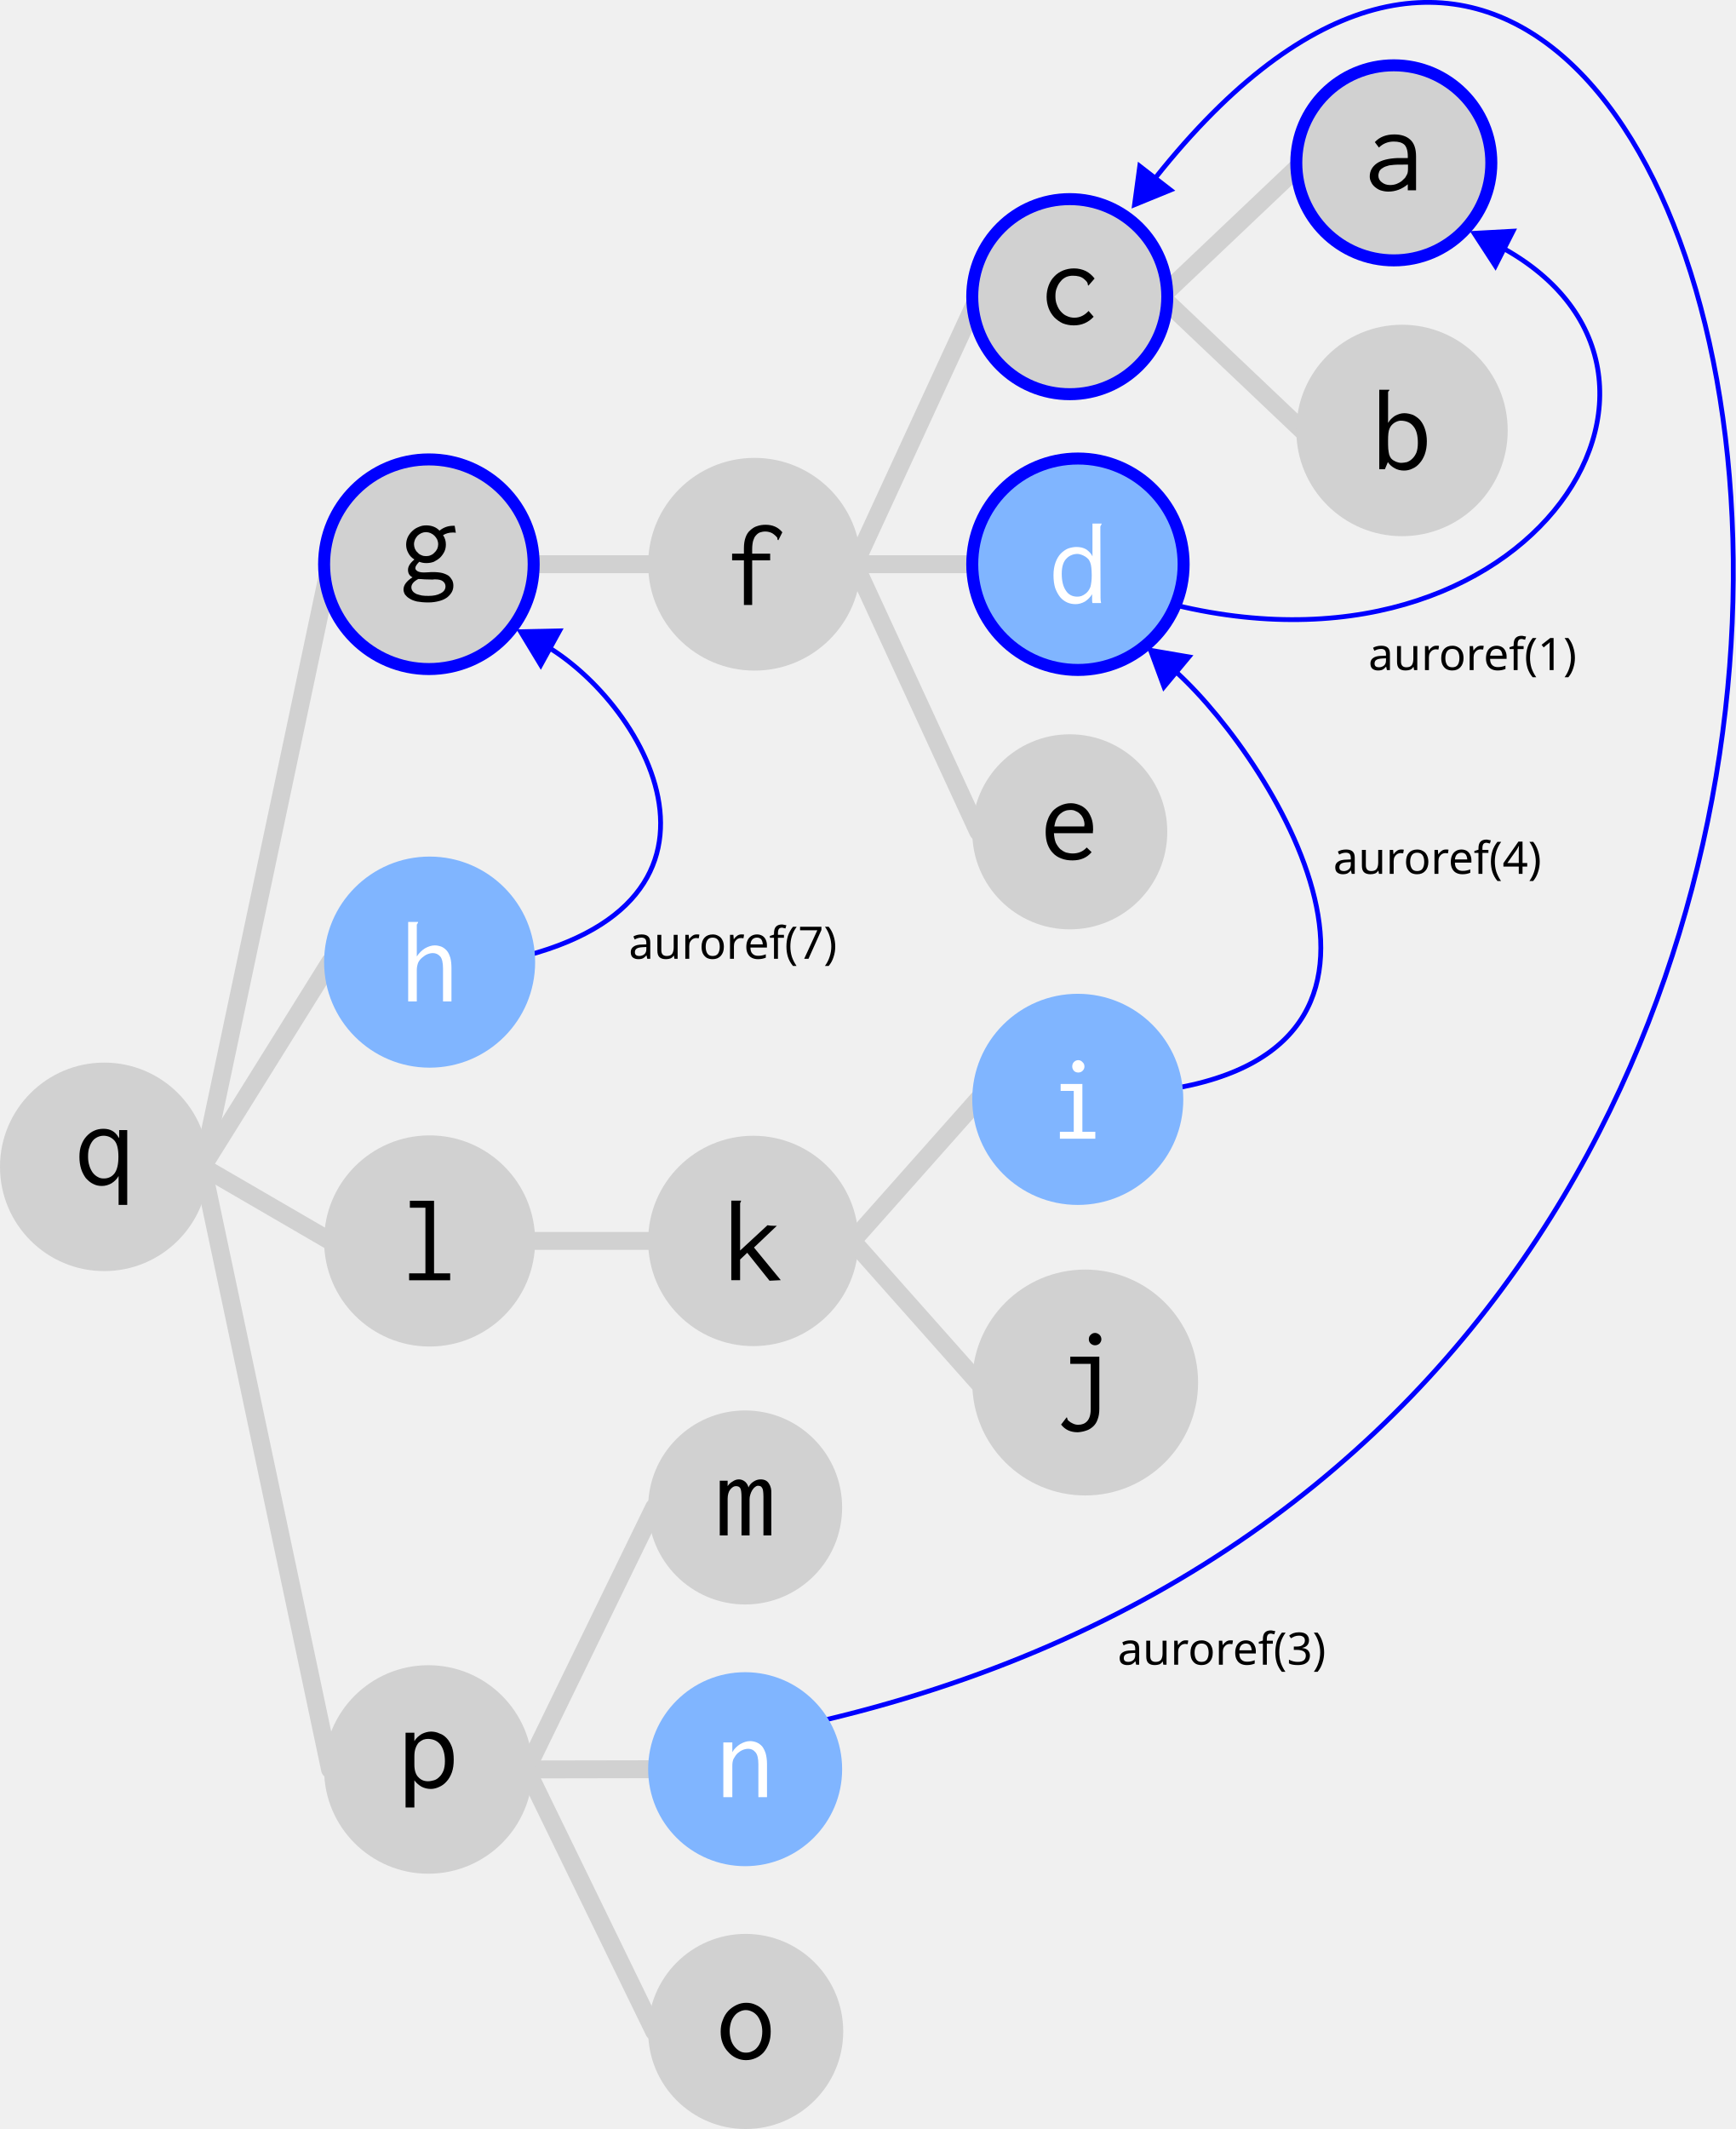
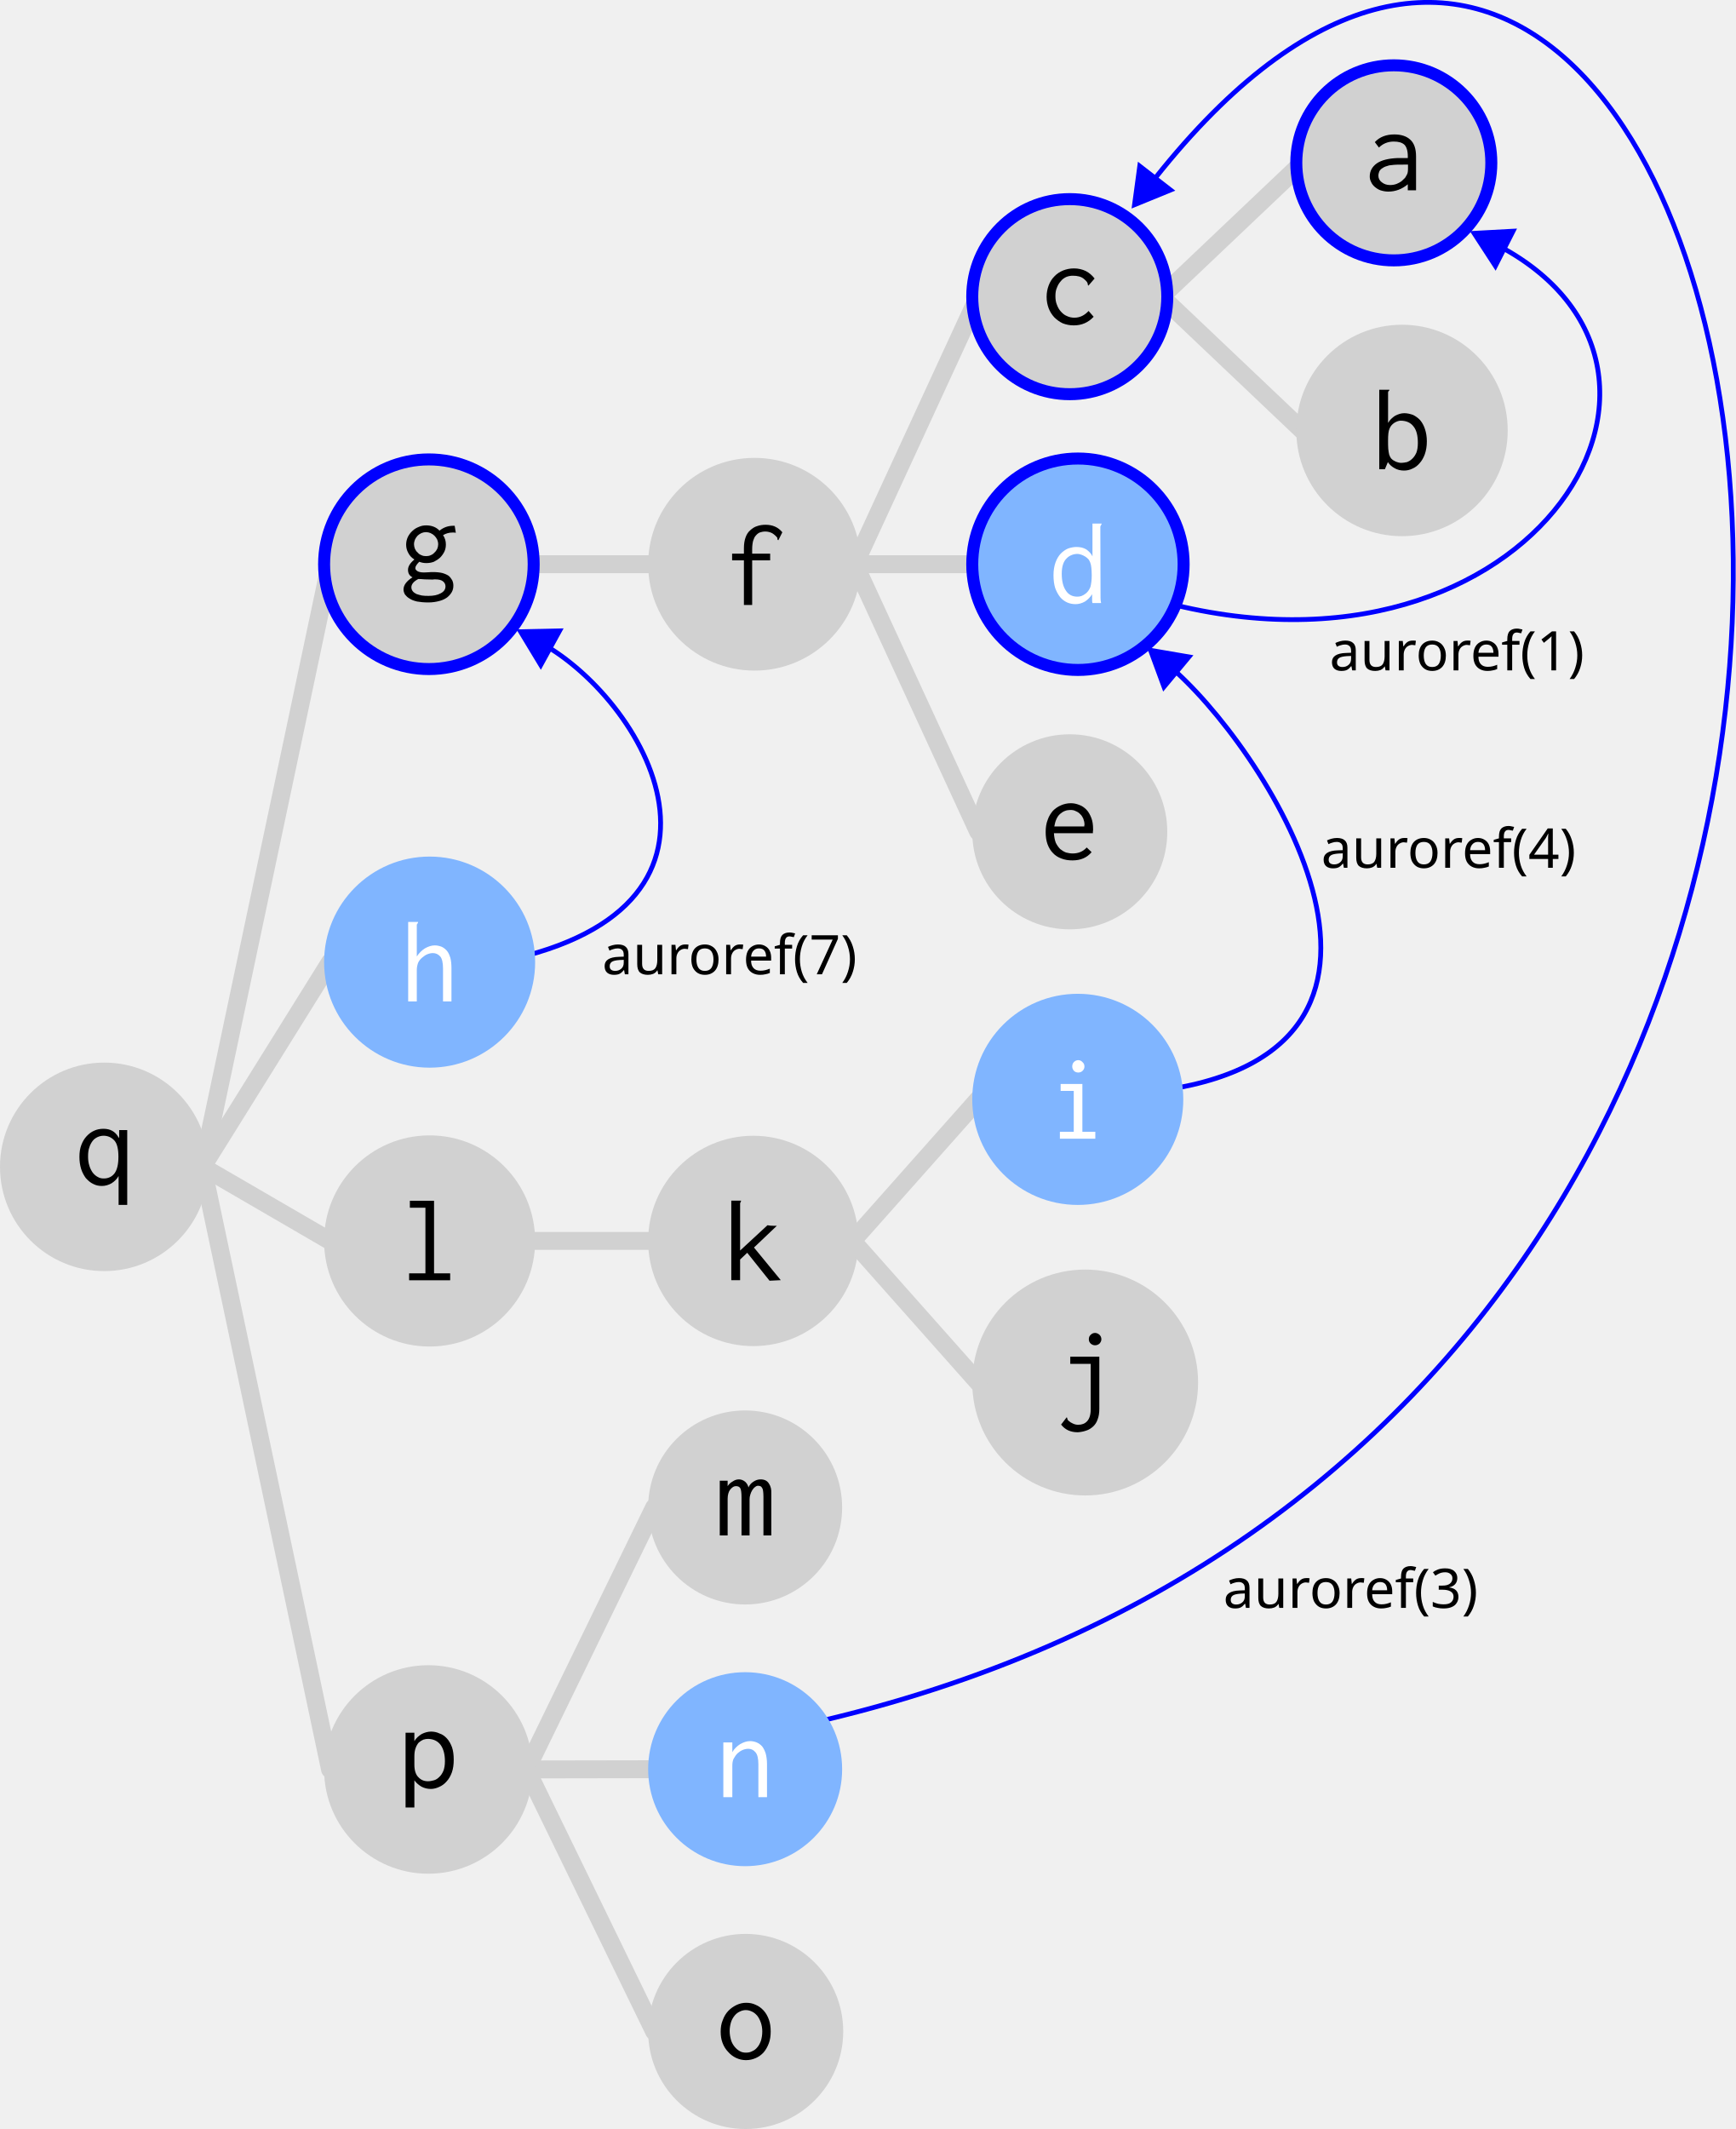
<svg xmlns="http://www.w3.org/2000/svg" xmlns:xlink="http://www.w3.org/1999/xlink" id="svg2" version="1.1" viewBox="0 0 144.703 177.448" height="177.448pt" width="144.703pt">
  <defs id="defs4">
    <marker style="overflow:visible" id="TriangleOutL" refX="0" refY="0" orient="auto">
      <path transform="scale(0.8,0.8)" style="fill:#0000ff;fill-opacity:1;fill-rule:evenodd;stroke:#0000ff;stroke-width:1pt;stroke-opacity:1" d="m 5.77,0 -8.65,5 0,-10 8.65,5 z" id="path4516" />
    </marker>
    <marker style="overflow:visible" id="Arrow2Lend" refX="0" refY="0" orient="auto">
      <path transform="matrix(-1.1,0,0,-1.1,-1.1,0)" d="M 8.719,4.034 -2.207,0.016 8.719,-4.002 c -1.745,2.372 -1.735,5.617 -6e-7,8.035 z" style="fill:#000000;fill-opacity:1;fill-rule:evenodd;stroke:#000000;stroke-width:0.625;stroke-linejoin:round;stroke-opacity:1" id="path4395" />
    </marker>
    <marker style="overflow:visible" id="Arrow1Lend" refX="0" refY="0" orient="auto">
      <path transform="matrix(-0.8,0,0,-0.8,-10,0)" style="fill:#000000;fill-opacity:1;fill-rule:evenodd;stroke:#000000;stroke-width:1pt;stroke-opacity:1" d="M 0,0 5,-5 -12.5,0 5,5 0,0 Z" id="path4377" />
    </marker>
    <g id="g6">
      <symbol style="overflow:visible" id="glyph0-0" overflow="visible">
        <path id="path9" d="" style="stroke:none" />
      </symbol>
      <symbol style="overflow:visible" id="glyph0-1" overflow="visible">
        <path id="path12" d="m 3.734,-3.891 c 0,0 -0.031,-0.047 -0.078,-0.109 -0.266,-0.453 -0.672,-0.672 -1.234,-0.672 -0.266,0 -0.531,0.047 -0.766,0.156 -0.25,0.109 -0.453,0.266 -0.641,0.469 -0.188,0.203 -0.328,0.438 -0.438,0.734 -0.109,0.281 -0.156,0.609 -0.156,0.984 0,0.359 0.047,0.688 0.141,1 0.094,0.297 0.234,0.547 0.391,0.766 0.188,0.203 0.375,0.375 0.609,0.484 0.234,0.125 0.469,0.172 0.734,0.172 0.281,0 0.547,-0.078 0.797,-0.219 0.25,-0.156 0.453,-0.359 0.594,-0.609 l 0,2.406 0.719,0 0,-6.234 -0.672,0 z m -1.312,-0.203 c 0.375,0 0.672,0.141 0.906,0.391 0.234,0.25 0.344,0.719 0.344,1.359 0,0.641 -0.109,1.094 -0.328,1.391 -0.219,0.281 -0.516,0.422 -0.891,0.422 -0.188,0 -0.344,-0.031 -0.5,-0.125 C 1.797,-0.734 1.656,-0.859 1.531,-1.016 1.422,-1.172 1.312,-1.375 1.25,-1.594 1.172,-1.828 1.141,-2.094 1.141,-2.375 c 0,-0.297 0.031,-0.547 0.109,-0.75 0.062,-0.219 0.172,-0.406 0.281,-0.547 0.109,-0.141 0.25,-0.234 0.406,-0.312 0.141,-0.062 0.312,-0.109 0.484,-0.109 z m 0,0" style="stroke:none" />
      </symbol>
      <symbol style="overflow:visible" id="glyph0-2" overflow="visible">
        <path id="path15" d="M 1.547,-3.844 C 1.75,-4.031 1.984,-4.141 2.25,-4.141 c 0.125,0 0.266,0.031 0.375,0.078 C 2.766,-4 2.875,-3.922 2.953,-3.844 3.047,-3.75 3.125,-3.641 3.188,-3.516 c 0.047,0.125 0.078,0.25 0.078,0.391 0,0.125 -0.031,0.25 -0.078,0.375 -0.062,0.125 -0.141,0.234 -0.234,0.312 -0.078,0.094 -0.188,0.172 -0.312,0.219 -0.125,0.062 -0.25,0.078 -0.391,0.078 C 2.125,-2.141 2,-2.156 1.875,-2.219 1.75,-2.266 1.641,-2.328 1.562,-2.438 1.453,-2.516 1.391,-2.625 1.328,-2.75 1.281,-2.875 1.25,-3 1.25,-3.125 1.25,-3.266 1.281,-3.391 1.328,-3.516 1.375,-3.625 1.453,-3.734 1.547,-3.844 Z M 3.375,-4.266 c -0.281,-0.297 -0.656,-0.438 -1.109,-0.438 -0.203,0 -0.406,0.031 -0.609,0.125 -0.203,0.078 -0.391,0.188 -0.547,0.344 -0.156,0.141 -0.281,0.312 -0.375,0.5 C 0.641,-3.531 0.594,-3.312 0.594,-3.094 c 0,0.25 0.062,0.484 0.188,0.703 0.109,0.219 0.281,0.391 0.5,0.531 C 0.922,-1.562 0.75,-1.281 0.75,-1 c 0,0.297 0.125,0.5 0.375,0.625 -0.5,0.312 -0.75,0.656 -0.75,1.016 C 0.375,0.781 0.422,0.922 0.5,1.062 0.594,1.172 0.703,1.297 0.875,1.391 1.031,1.5 1.234,1.578 1.5,1.641 1.766,1.688 2.078,1.719 2.438,1.719 c 0.359,0 0.656,-0.047 0.938,-0.125 C 3.625,1.531 3.844,1.422 4.016,1.297 4.188,1.156 4.312,1.016 4.406,0.844 4.5,0.672 4.531,0.5 4.531,0.312 4.531,0.156 4.5,0.016 4.438,-0.125 4.359,-0.266 4.266,-0.391 4.141,-0.5 4,-0.594 3.828,-0.672 3.609,-0.734 3.406,-0.781 3.141,-0.812 2.844,-0.812 c -0.109,0 -0.234,0 -0.375,0.016 -0.109,0 -0.25,0.016 -0.375,0.016 -0.234,0 -0.406,-0.031 -0.531,-0.094 -0.125,-0.078 -0.203,-0.156 -0.203,-0.266 0,-0.141 0.109,-0.312 0.328,-0.531 0.203,0.078 0.391,0.109 0.578,0.109 0.234,0 0.438,-0.031 0.641,-0.109 0.188,-0.094 0.359,-0.203 0.516,-0.344 0.141,-0.141 0.266,-0.312 0.359,-0.5 0.094,-0.203 0.125,-0.391 0.125,-0.609 0,-0.281 -0.078,-0.531 -0.234,-0.766 0.234,-0.141 0.5,-0.219 0.797,-0.219 l 0.141,0 c 0.031,0.016 0.078,0.016 0.125,0.016 l -0.094,-0.578 -0.125,0 c -0.438,0 -0.812,0.141 -1.141,0.406 z m -1.766,4.031 c 0.141,0 0.328,0.016 0.531,0.031 0.188,0 0.422,0.016 0.672,0.016 0.031,0 0.062,0 0.094,-0.016 l 0.109,0 c 0.281,0 0.5,0.047 0.641,0.156 C 3.781,0.047 3.875,0.188 3.875,0.375 3.875,0.625 3.75,0.812 3.484,0.953 3.203,1.109 2.875,1.172 2.469,1.172 c -0.188,0 -0.375,0 -0.562,-0.031 C 1.75,1.109 1.594,1.062 1.453,1.016 1.328,0.953 1.219,0.875 1.156,0.797 1.078,0.703 1.031,0.594 1.031,0.453 c 0,-0.25 0.188,-0.484 0.578,-0.688 z m 0,0" style="stroke:none" />
      </symbol>
      <symbol style="overflow:visible" id="glyph0-3" overflow="visible">
        <path id="path18" d="m 3.422,-6.688 c -0.25,0 -0.484,0.031 -0.703,0.109 C 2.5,-6.516 2.312,-6.391 2.141,-6.234 1.969,-6.094 1.828,-5.875 1.75,-5.641 c -0.094,0.25 -0.141,0.562 -0.141,0.906 l 0,0.453 -0.984,0 0,0.562 0.984,0 0,3.719 0.688,0 0,-3.719 1.5,0 0,-0.562 -1.5,0 0,-0.359 c 0,-0.281 0.031,-0.516 0.078,-0.703 C 2.438,-5.531 2.5,-5.688 2.609,-5.797 2.703,-5.906 2.812,-6 2.938,-6.047 3.078,-6.094 3.219,-6.125 3.391,-6.125 c 0.203,0 0.391,0.047 0.578,0.141 0.172,0.109 0.312,0.234 0.422,0.375 0,0.031 0.016,0.078 0.016,0.125 0,0.047 0.031,0.078 0.078,0.078 L 4.812,-6.062 C 4.469,-6.484 4,-6.688 3.422,-6.688 Z m 0,0" style="stroke:none" />
      </symbol>
      <symbol style="overflow:visible" id="glyph0-4" overflow="visible">
        <path id="path21" d="M 4.562,-3.797 C 4.359,-4.062 4.125,-4.266 3.828,-4.422 3.531,-4.562 3.203,-4.641 2.844,-4.641 c -0.328,0 -0.625,0.062 -0.906,0.172 -0.297,0.125 -0.531,0.281 -0.734,0.5 C 1,-3.766 0.844,-3.516 0.734,-3.219 0.625,-2.938 0.562,-2.609 0.562,-2.266 c 0,0.344 0.062,0.656 0.172,0.953 0.109,0.281 0.266,0.531 0.469,0.75 0.203,0.203 0.438,0.375 0.703,0.5 C 2.188,0.047 2.5,0.109 2.828,0.109 c 0.656,0 1.203,-0.234 1.656,-0.719 L 4.062,-1.094 c -0.328,0.359 -0.719,0.562 -1.188,0.562 -0.219,0 -0.438,-0.047 -0.625,-0.141 -0.203,-0.078 -0.359,-0.219 -0.5,-0.375 -0.141,-0.156 -0.25,-0.344 -0.328,-0.562 -0.094,-0.219 -0.125,-0.469 -0.125,-0.719 0,-0.266 0.031,-0.5 0.125,-0.703 C 1.5,-3.25 1.609,-3.422 1.734,-3.562 1.859,-3.734 2.031,-3.844 2.188,-3.922 2.375,-4 2.562,-4.031 2.75,-4.031 c 0.391,0 0.703,0.078 0.922,0.266 0.125,0.109 0.203,0.188 0.25,0.25 0.031,0.062 0.062,0.109 0.062,0.141 C 4,-3.328 4,-3.297 4,-3.266 c 0,0.016 0.016,0.031 0.047,0.062 z m 0,0" style="stroke:none" />
      </symbol>
      <symbol style="overflow:visible" id="glyph0-5" overflow="visible">
        <path id="path24" d="M 0.906,-4.016 1.25,-3.562 c 0.328,-0.328 0.75,-0.5 1.234,-0.5 0.391,0 0.688,0.078 0.891,0.266 0.172,0.172 0.281,0.5 0.281,0.953 l 0,0.156 -0.859,0 c -0.75,0.031 -1.328,0.172 -1.719,0.438 -0.391,0.281 -0.594,0.641 -0.594,1.094 0,0.156 0.031,0.312 0.109,0.453 0.062,0.156 0.172,0.297 0.297,0.406 C 1.031,-0.172 1.203,-0.062 1.375,0 1.578,0.062 1.781,0.109 2.031,0.109 2.625,0.109 3.172,-0.094 3.656,-0.5 l 0,0.5 0.688,0 0,-2.828 c 0,-0.656 -0.172,-1.125 -0.5,-1.406 -0.312,-0.281 -0.75,-0.422 -1.312,-0.422 -0.672,0 -1.219,0.203 -1.625,0.641 z m 2.766,1.875 0,0.312 c 0,0.219 -0.016,0.406 -0.094,0.531 -0.031,0.078 -0.094,0.156 -0.156,0.266 C 3.344,-0.953 3.25,-0.859 3.125,-0.75 3.016,-0.672 2.875,-0.594 2.719,-0.531 2.547,-0.469 2.375,-0.438 2.172,-0.438 c -0.266,0 -0.5,-0.078 -0.688,-0.234 C 1.297,-0.812 1.203,-1 1.203,-1.219 c 0,-0.125 0.031,-0.234 0.078,-0.359 0.047,-0.094 0.141,-0.203 0.281,-0.281 0.125,-0.094 0.312,-0.156 0.547,-0.219 0.219,-0.031 0.516,-0.062 0.891,-0.062 0.078,0 0.156,0 0.25,0 z m 0,0" style="stroke:none" />
      </symbol>
      <symbol style="overflow:visible" id="glyph0-6" overflow="visible">
        <path id="path27" d="m 0.594,-6.625 0,6.625 0.469,0 0.25,-0.594 c 0.141,0.219 0.344,0.391 0.578,0.516 0.219,0.125 0.484,0.188 0.766,0.188 0.234,0 0.469,-0.047 0.688,-0.156 0.234,-0.094 0.438,-0.25 0.609,-0.453 0.188,-0.203 0.328,-0.453 0.438,-0.75 C 4.5,-1.562 4.562,-1.906 4.562,-2.328 4.562,-2.719 4.5,-3.062 4.406,-3.344 4.312,-3.641 4.172,-3.891 4,-4.094 3.828,-4.281 3.625,-4.422 3.406,-4.531 3.172,-4.609 2.938,-4.672 2.688,-4.672 c -0.266,0 -0.516,0.078 -0.781,0.219 -0.234,0.156 -0.438,0.344 -0.578,0.594 l 0,-2.547 c 0,-0.047 0.016,-0.078 0.047,-0.109 0.047,-0.031 0.062,-0.062 0.062,-0.094 l 0,-0.016 z m 1.25,5.922 C 1.734,-0.75 1.656,-0.828 1.578,-0.906 c -0.062,-0.078 -0.109,-0.188 -0.156,-0.312 -0.031,-0.141 -0.062,-0.297 -0.078,-0.484 -0.016,-0.188 -0.016,-0.438 -0.016,-0.703 0,-0.453 0.031,-0.781 0.125,-0.984 C 1.531,-3.594 1.672,-3.75 1.859,-3.875 2.047,-3.984 2.219,-4.047 2.375,-4.047 c 0.469,0 0.828,0.156 1.078,0.484 0.25,0.312 0.359,0.766 0.359,1.375 0,0.328 -0.047,0.609 -0.125,0.812 -0.094,0.203 -0.203,0.375 -0.344,0.5 -0.141,0.141 -0.281,0.219 -0.438,0.281 -0.172,0.031 -0.312,0.062 -0.438,0.062 -0.094,0 -0.188,0 -0.281,-0.031 C 2.078,-0.594 1.969,-0.625 1.844,-0.703 Z m 0,0" style="stroke:none" />
      </symbol>
      <symbol style="overflow:visible" id="glyph0-7" overflow="visible">
        <path id="path30" d="M 3.703,-3.891 C 3.594,-4.125 3.406,-4.312 3.188,-4.469 c -0.234,-0.141 -0.5,-0.203 -0.828,-0.203 -0.219,0 -0.453,0.047 -0.688,0.125 C 1.453,-4.453 1.25,-4.312 1.062,-4.125 0.875,-3.922 0.734,-3.688 0.625,-3.391 0.516,-3.094 0.453,-2.734 0.453,-2.328 0.453,-1.906 0.5,-1.562 0.594,-1.25 0.703,-0.953 0.844,-0.703 1,-0.5 c 0.172,0.203 0.359,0.344 0.594,0.453 0.219,0.094 0.453,0.141 0.703,0.141 0.266,0 0.531,-0.078 0.781,-0.219 0.234,-0.156 0.438,-0.359 0.594,-0.609 l 0,0.391 c 0,0.156 0,0.266 0.031,0.344 l 0.719,0 C 4.391,-0.125 4.375,-0.266 4.375,-0.422 L 4.359,-6.344 c 0,-0.062 0.031,-0.094 0.062,-0.156 0.031,-0.047 0.047,-0.094 0.047,-0.125 l -0.766,0 z M 1.578,-3.75 c 0.125,-0.125 0.266,-0.203 0.391,-0.25 0.141,-0.062 0.312,-0.094 0.5,-0.094 0.094,0 0.188,0.031 0.297,0.062 C 2.875,-4 2.984,-3.938 3.094,-3.875 c 0.109,0.062 0.188,0.141 0.25,0.203 0.078,0.078 0.125,0.188 0.172,0.297 0.047,0.125 0.078,0.266 0.094,0.438 0.016,0.172 0.031,0.391 0.031,0.641 0,0.391 -0.047,0.719 -0.109,0.953 C 3.484,-1.219 3.422,-1.109 3.344,-1 3.266,-0.906 3.188,-0.812 3.078,-0.75 2.984,-0.672 2.875,-0.625 2.766,-0.578 2.656,-0.547 2.547,-0.531 2.438,-0.531 c -0.422,0 -0.75,-0.172 -0.969,-0.531 C 1.25,-1.391 1.141,-1.859 1.141,-2.438 c 0,-0.609 0.141,-1.047 0.438,-1.312 z m 0,0" style="stroke:none" />
      </symbol>
      <symbol style="overflow:visible" id="glyph0-8" overflow="visible">
        <path id="path33" d="m 2.578,-4.672 c -0.281,0 -0.562,0.062 -0.812,0.172 -0.25,0.109 -0.469,0.25 -0.672,0.453 -0.172,0.203 -0.344,0.453 -0.438,0.75 -0.125,0.312 -0.172,0.641 -0.172,1.031 0,0.375 0.047,0.719 0.156,1.016 C 0.75,-0.953 0.906,-0.703 1.094,-0.516 1.281,-0.312 1.531,-0.156 1.797,-0.062 2.078,0.047 2.375,0.094 2.719,0.094 c 0.672,0 1.203,-0.219 1.594,-0.688 L 3.906,-0.984 c -0.312,0.344 -0.703,0.5 -1.172,0.5 -0.188,0 -0.359,-0.031 -0.547,-0.078 C 2.016,-0.625 1.859,-0.719 1.703,-0.844 1.562,-0.984 1.438,-1.156 1.328,-1.375 1.25,-1.578 1.188,-1.859 1.172,-2.172 l 3.25,0 c 0,-0.047 0,-0.109 0,-0.156 C 4.438,-2.391 4.438,-2.453 4.438,-2.5 4.438,-2.875 4.391,-3.203 4.281,-3.469 4.172,-3.734 4.047,-3.969 3.875,-4.141 3.703,-4.312 3.516,-4.453 3.281,-4.531 3.047,-4.625 2.828,-4.672 2.578,-4.672 Z m -1.375,1.938 C 1.281,-3.203 1.438,-3.562 1.688,-3.781 1.938,-4 2.219,-4.109 2.531,-4.109 c 0.172,0 0.312,0.016 0.453,0.094 0.156,0.062 0.281,0.141 0.391,0.266 0.109,0.094 0.188,0.234 0.25,0.375 0.062,0.172 0.094,0.312 0.094,0.484 0,0.031 0,0.062 -0.016,0.078 l 0,0.078 z m 0,0" style="stroke:none" />
      </symbol>
      <symbol style="overflow:visible" id="glyph0-9" overflow="visible">
        <path id="path36" d="m 0.703,0 0.719,0 0,-2.625 c 0,-0.219 0.047,-0.422 0.109,-0.594 0.078,-0.172 0.188,-0.312 0.344,-0.438 C 2.016,-3.781 2.156,-3.875 2.312,-3.938 2.469,-4 2.625,-4.031 2.766,-4.031 3,-4.031 3.203,-3.938 3.375,-3.75 c 0.156,0.188 0.234,0.531 0.234,1.016 l 0,2.734 0.703,0 0,-2.766 c 0,-0.344 -0.031,-0.641 -0.094,-0.875 C 4.141,-3.875 4.062,-4.078 3.922,-4.234 3.797,-4.375 3.656,-4.484 3.484,-4.562 3.312,-4.625 3.125,-4.672 2.922,-4.672 c -0.281,0 -0.547,0.094 -0.828,0.25 C 1.828,-4.25 1.609,-4.031 1.422,-3.75 l 0,-2.641 C 1.438,-6.438 1.453,-6.484 1.5,-6.516 1.516,-6.562 1.531,-6.594 1.531,-6.609 l 0,-0.016 -0.828,0 z m 0,0" style="stroke:none" />
      </symbol>
      <symbol style="overflow:visible" id="glyph0-10" overflow="visible">
        <path id="path39" d="m 0.844,-6.625 0,0.578 1.297,0 0,5.469 -1.359,0 0,0.578 3.422,0 0,-0.578 -1.344,0 0,-6.047 z m 0,0" style="stroke:none" />
      </symbol>
      <symbol style="overflow:visible" id="glyph0-11" overflow="visible">
        <path id="path42" d="m 0.656,-6.625 0,6.625 0.734,0 0,-1.719 0.594,-0.562 L 3.844,0.047 4.781,0 2.547,-2.719 l 1.906,-1.812 -0.25,0 C 4,-4.531 3.812,-4.547 3.672,-4.578 l -2.281,2.109 0,-3.906 c 0,-0.031 0,-0.078 0.047,-0.125 0.016,-0.047 0.031,-0.094 0.031,-0.125 z m 0,0" style="stroke:none" />
      </symbol>
      <symbol style="overflow:visible" id="glyph0-12" overflow="visible">
        <path id="path45" d="m 1.062,-4.562 0,0.578 1.094,0 0,3.406 -1.156,0 L 1,0 l 2.953,0 0,-0.578 -1.078,0 0,-3.984 z m 1.109,-1.828 c -0.094,0.094 -0.141,0.219 -0.141,0.375 0,0.141 0.047,0.25 0.141,0.359 0.094,0.094 0.219,0.141 0.359,0.141 0.141,0 0.266,-0.047 0.359,-0.141 C 3,-5.766 3.047,-5.875 3.047,-6.016 3.047,-6.156 3,-6.281 2.891,-6.375 2.797,-6.484 2.672,-6.547 2.531,-6.547 c -0.141,0 -0.266,0.062 -0.359,0.156 z m 0,0" style="stroke:none" />
      </symbol>
      <symbol style="overflow:visible" id="glyph0-13" overflow="visible">
        <path id="path48" d="m 1.25,-4.562 0,0.594 1.703,0 0,3.797 C 2.953,0.281 2.844,0.609 2.656,0.812 2.469,1.016 2.219,1.109 1.922,1.109 1.75,1.109 1.609,1.078 1.453,1 1.312,0.938 1.219,0.875 1.156,0.812 1.094,0.781 1.062,0.734 1.031,0.688 1.016,0.641 1,0.609 1,0.578 1,0.547 0.984,0.516 0.953,0.484 L 0.484,1.094 C 0.828,1.531 1.281,1.734 1.875,1.734 2.125,1.719 2.359,1.672 2.578,1.594 2.797,1.531 2.984,1.406 3.156,1.25 3.312,1.109 3.453,0.906 3.531,0.656 3.625,0.422 3.672,0.125 3.672,-0.219 l 0,-4.344 z m 1.703,-1.828 c -0.109,0.094 -0.156,0.219 -0.156,0.375 0,0.141 0.047,0.25 0.156,0.359 0.109,0.094 0.234,0.141 0.359,0.141 0.141,0 0.266,-0.047 0.375,-0.141 0.094,-0.109 0.156,-0.219 0.156,-0.359 0,-0.156 -0.062,-0.281 -0.156,-0.375 -0.109,-0.094 -0.234,-0.156 -0.375,-0.156 -0.141,0 -0.266,0.062 -0.359,0.156 z m 0,0" style="stroke:none" />
      </symbol>
      <symbol style="overflow:visible" id="glyph0-14" overflow="visible">
        <path id="path51" d="m 0.594,-4.562 0,6.234 0.734,0 0,-2.266 c 0.156,0.219 0.359,0.391 0.594,0.531 0.234,0.125 0.5,0.188 0.781,0.188 0.234,0 0.469,-0.062 0.703,-0.172 0.219,-0.094 0.438,-0.25 0.609,-0.453 0.188,-0.203 0.328,-0.453 0.438,-0.75 0.109,-0.312 0.156,-0.656 0.156,-1.062 0,-0.406 -0.047,-0.75 -0.141,-1.031 -0.109,-0.297 -0.25,-0.547 -0.422,-0.734 -0.172,-0.188 -0.375,-0.344 -0.625,-0.422 -0.219,-0.109 -0.469,-0.156 -0.703,-0.156 -0.266,0 -0.531,0.078 -0.781,0.203 -0.25,0.156 -0.469,0.344 -0.609,0.594 l 0,-0.703 z m 0.734,2.672 0,-0.688 c 0,-0.281 0.031,-0.516 0.109,-0.719 0.062,-0.172 0.156,-0.328 0.25,-0.438 0.125,-0.109 0.25,-0.188 0.391,-0.25 0.141,-0.047 0.281,-0.062 0.406,-0.062 0.438,0.016 0.781,0.172 1.031,0.5 C 3.75,-3.219 3.875,-2.766 3.875,-2.188 3.875,-1.859 3.828,-1.594 3.75,-1.391 3.656,-1.172 3.547,-1 3.406,-0.875 3.266,-0.734 3.125,-0.641 2.953,-0.594 c -0.172,0.047 -0.328,0.078 -0.5,0.078 -0.312,0 -0.578,-0.109 -0.781,-0.328 -0.219,-0.203 -0.344,-0.562 -0.344,-1.047 z m 0,0" style="stroke:none" />
      </symbol>
      <symbol style="overflow:visible" id="glyph0-15" overflow="visible">
        <path id="path54" d="m 0.375,0 0.656,0 0,-3.047 c 0,-0.328 0.078,-0.609 0.219,-0.781 0.172,-0.203 0.312,-0.281 0.469,-0.281 0.172,0 0.297,0.047 0.375,0.188 0.062,0.125 0.094,0.375 0.094,0.75 l 0,3.172 0.672,0 0,-3.016 c 0,-0.125 0.016,-0.25 0.062,-0.391 0.031,-0.125 0.094,-0.25 0.156,-0.359 C 3.156,-3.875 3.219,-3.969 3.312,-4.031 c 0.094,-0.078 0.172,-0.109 0.25,-0.109 0.078,0 0.141,0.016 0.188,0.031 0.047,0.016 0.094,0.047 0.141,0.125 0.047,0.062 0.078,0.141 0.094,0.266 0.016,0.125 0.031,0.281 0.031,0.484 l 0,3.234 0.656,0 0,-3.5 C 4.688,-3.828 4.625,-4.109 4.469,-4.328 c -0.141,-0.234 -0.375,-0.344 -0.688,-0.344 -0.219,0 -0.406,0.062 -0.594,0.188 C 2.984,-4.359 2.859,-4.203 2.766,-4 2.734,-4.188 2.625,-4.344 2.5,-4.469 2.328,-4.609 2.156,-4.672 1.969,-4.672 c -0.188,0 -0.359,0.062 -0.516,0.172 -0.172,0.094 -0.312,0.219 -0.422,0.391 l 0,-0.453 -0.656,0 z m 0,0" style="stroke:none" />
      </symbol>
      <symbol style="overflow:visible" id="glyph0-16" overflow="visible">
        <path id="path57" d="m 0.672,0 0.75,0 0,-2.625 c 0,-0.219 0.031,-0.422 0.109,-0.578 C 1.625,-3.375 1.734,-3.531 1.859,-3.656 2,-3.781 2.141,-3.875 2.297,-3.938 2.453,-4 2.609,-4.031 2.766,-4.031 c 0.219,0 0.422,0.094 0.578,0.281 0.172,0.188 0.25,0.531 0.25,1.016 l 0,2.734 0.719,0 0,-2.766 c 0,-0.344 -0.047,-0.641 -0.109,-0.875 C 4.125,-3.875 4.031,-4.078 3.906,-4.234 3.781,-4.375 3.625,-4.484 3.453,-4.562 3.297,-4.625 3.094,-4.672 2.906,-4.672 c -0.281,0 -0.547,0.094 -0.828,0.25 C 1.812,-4.25 1.578,-4.031 1.422,-3.75 l 0,-0.812 -0.75,0 z m 0,0" style="stroke:none" />
      </symbol>
      <symbol style="overflow:visible" id="glyph0-17" overflow="visible">
        <path id="path60" d="m 2.531,-4.656 c -0.281,0 -0.547,0.062 -0.812,0.188 -0.25,0.125 -0.484,0.281 -0.688,0.5 C 0.844,-3.766 0.688,-3.516 0.578,-3.203 0.453,-2.906 0.406,-2.594 0.406,-2.25 c 0,0.344 0.047,0.656 0.156,0.938 0.109,0.297 0.281,0.562 0.469,0.75 0.188,0.219 0.422,0.391 0.656,0.5 0.266,0.125 0.547,0.188 0.828,0.188 0.297,0 0.562,-0.062 0.812,-0.172 0.25,-0.109 0.469,-0.266 0.656,-0.469 0.188,-0.219 0.328,-0.469 0.438,-0.766 0.109,-0.281 0.156,-0.625 0.156,-0.984 0,-0.375 -0.047,-0.703 -0.156,-1 -0.109,-0.297 -0.25,-0.547 -0.438,-0.75 -0.203,-0.219 -0.422,-0.375 -0.656,-0.469 -0.25,-0.125 -0.516,-0.172 -0.797,-0.172 z M 3.875,-2.25 c 0,0.281 -0.047,0.531 -0.109,0.75 C 3.688,-1.281 3.594,-1.094 3.469,-0.953 3.344,-0.797 3.203,-0.688 3.047,-0.625 2.875,-0.531 2.719,-0.5 2.516,-0.5 2.328,-0.5 2.156,-0.531 2,-0.625 1.828,-0.719 1.688,-0.844 1.562,-1 1.438,-1.156 1.328,-1.344 1.266,-1.562 1.203,-1.781 1.156,-2.031 1.156,-2.297 1.156,-2.562 1.203,-2.812 1.266,-3.031 1.328,-3.234 1.438,-3.422 1.562,-3.578 1.688,-3.734 1.828,-3.844 2,-3.922 2.156,-4 2.328,-4.047 2.5,-4.047 c 0.188,0 0.344,0.047 0.516,0.125 0.172,0.078 0.297,0.188 0.438,0.344 0.125,0.156 0.219,0.344 0.297,0.562 0.078,0.219 0.125,0.469 0.125,0.766 z m 0,0" style="stroke:none" />
      </symbol>
    </g>
    <clipPath id="clip1">
      <path id="path63" d="m 113,21 17.676,0 0,19 L 113,40 Z m 0,0" />
    </clipPath>
    <clipPath id="clip2">
      <path id="path66" d="m 59,155 17,0 0,17.004 -17,0 z m 0,0" />
    </clipPath>
    <clipPath id="clip3">
      <path id="path69" d="m 80,0 50.676,0 0,41 L 80,41 Z m 0,0" />
    </clipPath>
    <clipPath id="clip4">
      <path id="path72" d="m 80,0 50.676,0 0,52 L 80,52 Z m 0,0" />
    </clipPath>
    <clipPath id="clip5">
      <path id="path75" d="m 27,120 54,0 0,52.004 -54,0 z m 0,0" />
    </clipPath>
    <marker style="overflow:visible" id="TriangleOutL-4" refX="0" refY="0" orient="auto">
      <path transform="scale(0.8,0.8)" style="fill:#0000ff;fill-opacity:1;fill-rule:evenodd;stroke:#0000ff;stroke-width:1pt;stroke-opacity:1" d="m 5.77,0 -8.65,5 0,-10 8.65,5 z" id="path4516-8" />
    </marker>
    <marker style="overflow:visible" id="TriangleOutL-4-1" refX="0" refY="0" orient="auto">
      <path transform="scale(0.8,0.8)" style="fill:#0000ff;fill-opacity:1;fill-rule:evenodd;stroke:#0000ff;stroke-width:1pt;stroke-opacity:1" d="m 5.77,0 -8.65,5 0,-10 8.65,5 z" id="path4516-8-4" />
    </marker>
    <marker style="overflow:visible" id="TriangleOutL-4-1-4" refX="0" refY="0" orient="auto">
      <path transform="scale(0.8,0.8)" style="fill:#0000ff;fill-opacity:1;fill-rule:evenodd;stroke:#0000ff;stroke-width:1pt;stroke-opacity:1" d="m 5.77,0 -8.65,5 0,-10 8.65,5 z" id="path4516-8-4-5" />
    </marker>
  </defs>
  <path id="path3554-8-3-8" d="M 67.504,143.651 C 183.728,117.321 147.096,-50.757 95.729,15.582" style="fill:none;fill-rule:evenodd;stroke:#0000ff;stroke-width:0.4;stroke-linecap:butt;stroke-linejoin:miter;stroke-miterlimit:4;stroke-dasharray:none;stroke-opacity:1;marker-end:url(#TriangleOutL-4-1-4)" />
  <path style="fill:none;stroke:#d1d1d1;stroke-width:1.494;stroke-linecap:round;stroke-linejoin:miter;stroke-miterlimit:10;stroke-opacity:1" d="m 43.902,147.48 10.633,-0.019" id="path216" />
  <path style="fill:none;stroke:#d1d1d1;stroke-width:1.494;stroke-linecap:round;stroke-linejoin:miter;stroke-miterlimit:10;stroke-opacity:1" d="M 16.883,97.253 27.516,47.026" id="path184" />
  <path style="fill:none;stroke:#d1d1d1;stroke-width:1.494;stroke-linecap:round;stroke-linejoin:miter;stroke-miterlimit:10;stroke-opacity:1" d="m 43.992,47.026 10.543,0" id="path186" />
  <path style="fill:none;stroke:#d1d1d1;stroke-width:1.494;stroke-linecap:round;stroke-linejoin:miter;stroke-miterlimit:10;stroke-opacity:1" d="M 71.266,47.026 81.551,24.726" id="path188" />
  <path id="path196" d="M 96.816,24.726 108.57,35.878" style="clip-rule:nonzero;fill:none;stroke:#d1d1d1;stroke-width:1.494;stroke-linecap:round;stroke-linejoin:miter;stroke-miterlimit:10;stroke-opacity:1" />
  <path id="path192" d="M 96.816,24.726 108.57,13.573" style="clip-rule:nonzero;fill:none;stroke:#d1d1d1;stroke-width:1.494;stroke-linecap:round;stroke-linejoin:miter;stroke-miterlimit:10;stroke-opacity:1" />
  <path id="path3554-8-3" d="m 97.209,90.832 c 24.517,-3.753 7.984,-28.915 0.151,-35.431" style="fill:none;fill-rule:evenodd;stroke:#0000ff;stroke-width:0.4;stroke-linecap:butt;stroke-linejoin:miter;stroke-miterlimit:4;stroke-dasharray:none;stroke-opacity:1;marker-end:url(#TriangleOutL-4-1)" />
  <path style="fill:none;stroke:#d1d1d1;stroke-width:1.494;stroke-linecap:round;stroke-linejoin:miter;stroke-miterlimit:10;stroke-opacity:1" d="M 71.07,103.429 81.551,91.628" id="path208" />
  <path id="path3554-8" d="M 39.7,80.512 C 64.217,76.76 54.243,58.612 45.044,53.554" style="fill:none;fill-rule:evenodd;stroke:#0000ff;stroke-width:0.4;stroke-linecap:butt;stroke-linejoin:miter;stroke-miterlimit:4;stroke-dasharray:none;stroke-opacity:1;marker-end:url(#TriangleOutL-4)" />
  <path style="fill:none;stroke:#d1d1d1;stroke-width:1.494;stroke-linecap:round;stroke-linejoin:miter;stroke-miterlimit:10;stroke-opacity:1" d="m 16.883,97.253 10.633,-17.062" id="path202" />
  <path style="fill:none;stroke:#d1d1d1;stroke-width:1.494;stroke-linecap:round;stroke-linejoin:miter;stroke-miterlimit:10;stroke-opacity:1" d="m 71.266,47.026 10.285,0" id="path198" />
  <path id="path3554" d="M 95.05,49.629 C 126.96,59.441 145.3,30.815 124.568,20.294" style="fill:none;fill-rule:evenodd;stroke:#0000ff;stroke-width:0.4;stroke-linecap:butt;stroke-linejoin:miter;stroke-miterlimit:4;stroke-dasharray:none;stroke-opacity:1;marker-end:url(#TriangleOutL)" />
  <path style="fill:#d1d1d1;fill-opacity:1;fill-rule:nonzero;stroke:none" d="m 17.379,97.253 c 0,-4.797 -3.891,-8.688 -8.688,-8.688 C 3.891,88.566 0,92.456 0,97.253 c 0,4.801 3.891,8.691 8.691,8.691 4.797,0 8.688,-3.891 8.688,-8.691 z m 0,0" id="path78" />
  <use transform="translate(-4.980469,5.444423)" height="100%" width="100%" id="use82" y="93.31" x="11.181" xlink:href="#glyph0-1" style="fill:#000000;fill-opacity:1" />
  <path style="fill:#d1d1d1;fill-opacity:1;fill-rule:nonzero;stroke:#0000ff;stroke-opacity:1" d="m 44.492,47.03 c 0,-4.828 -3.91,-8.738 -8.738,-8.738 -4.824,0 -8.734,3.91 -8.734,8.738 0,4.824 3.91,8.734 8.734,8.734 4.828,0 8.738,-3.91 8.738,-8.734 z m 0,0" id="path84" />
  <use transform="translate(-4.980469,5.444423)" height="100%" width="100%" id="use88" y="43.049" x="38.245" xlink:href="#glyph0-2" style="fill:#000000;fill-opacity:1" />
  <path style="fill:#d1d1d1;fill-opacity:1;fill-rule:nonzero;stroke:none" d="m 71.766,47.03 c 0,-4.898 -3.969,-8.867 -8.863,-8.867 -4.898,0 -8.867,3.969 -8.867,8.867 0,4.895 3.969,8.863 8.867,8.863 4.895,0 8.863,-3.969 8.863,-8.863 z m 0,0" id="path90" />
  <use transform="translate(-4.980469,5.444423)" height="100%" width="100%" id="use94" y="44.982" x="65.39" xlink:href="#glyph0-3" style="fill:#000000;fill-opacity:1" />
  <path style="fill:#d1d1d1;fill-opacity:1;fill-rule:nonzero;stroke:#0000ff;stroke-opacity:1" d="m 97.313,24.726 c 0,-4.488 -3.641,-8.129 -8.129,-8.129 -4.492,0 -8.129,3.641 -8.129,8.129 0,4.488 3.637,8.129 8.129,8.129 4.488,0 8.129,-3.641 8.129,-8.129 z m 0,0" id="path96" />
  <use transform="translate(-4.980469,5.444423)" height="100%" width="100%" id="use100" y="21.567" x="91.672" xlink:href="#glyph0-4" style="fill:#000000;fill-opacity:1" />
  <path style="fill:#d1d1d1;fill-opacity:1;fill-rule:nonzero;stroke:#0000ff;stroke-opacity:1" d="m 124.328,13.573 c 0,-4.488 -3.637,-8.129 -8.129,-8.129 -4.488,0 -8.129,3.641 -8.129,8.129 0,4.488 3.641,8.129 8.129,8.129 4.492,0 8.129,-3.641 8.129,-8.129 z m 0,0" id="path102" />
  <use transform="translate(-4.980469,5.444423)" height="100%" width="100%" id="use106" y="10.416" x="118.69" xlink:href="#glyph0-5" style="fill:#000000;fill-opacity:1" />
  <path id="path110" d="m 125.695,35.878 c 0,-4.867 -3.945,-8.812 -8.812,-8.812 -4.867,0 -8.812,3.945 -8.812,8.812 0,4.867 3.945,8.812 8.812,8.812 4.867,0 8.812,-3.945 8.812,-8.812 z m 0,0" style="clip-rule:nonzero;fill:#d1d1d1;fill-opacity:1;fill-rule:nonzero;stroke:none" />
  <use transform="translate(-4.980469,5.444423)" height="100%" width="100%" id="use114" y="33.666" x="119.372" xlink:href="#glyph0-6" style="fill:#000000;fill-opacity:1" />
  <path style="fill:#80b5ff;fill-opacity:1;fill-rule:nonzero;stroke:#0000ff;stroke-opacity:1" d="m 98.676,47.03 c 0,-4.867 -3.945,-8.812 -8.812,-8.812 -4.863,0 -8.809,3.945 -8.809,8.812 0,4.863 3.945,8.809 8.809,8.809 4.867,0 8.812,-3.945 8.812,-8.809 z m 0,0" id="path116" />
  <use transform="translate(-4.980469,5.444423)" height="100%" width="100%" id="use120" y="44.817" x="92.355" xlink:href="#glyph0-7" style="fill:#ffffff;fill-opacity:1;stroke:#0000ff;stroke-opacity:1" />
  <path style="fill:#d1d1d1;fill-opacity:1;fill-rule:nonzero;stroke:none" d="m 97.313,69.331 c 0,-4.488 -3.641,-8.129 -8.129,-8.129 -4.492,0 -8.129,3.641 -8.129,8.129 0,4.492 3.637,8.129 8.129,8.129 4.488,0 8.129,-3.637 8.129,-8.129 z m 0,0" id="path122" />
  <use transform="translate(-4.980469,5.444423)" height="100%" width="100%" id="use126" y="66.174" x="91.672" xlink:href="#glyph0-8" style="fill:#000000;fill-opacity:1" />
  <path style="fill:#80b5ff;fill-opacity:1;fill-rule:nonzero;stroke:none" d="m 44.613,80.191 c 0,-4.859 -3.938,-8.797 -8.797,-8.797 -4.859,0 -8.797,3.938 -8.797,8.797 0,4.859 3.938,8.797 8.797,8.797 4.859,0 8.797,-3.938 8.797,-8.797 z m 0,0" id="path128" />
  <use transform="translate(-4.980469,5.444423)" height="100%" width="100%" id="use132" y="78.024" x="38.306" xlink:href="#glyph0-9" style="fill:#ffffff;fill-opacity:1" />
  <path style="fill:#d1d1d1;fill-opacity:1;fill-rule:nonzero;stroke:none" d="m 44.613,103.429 c 0,-4.855 -3.938,-8.797 -8.797,-8.797 -4.859,0 -8.797,3.941 -8.797,8.797 0,4.859 3.938,8.801 8.797,8.801 4.859,0 8.797,-3.941 8.797,-8.801 z m 0,0" id="path134" />
  <use transform="translate(-4.980469,5.444423)" height="100%" width="100%" id="use138" y="101.264" x="38.306" xlink:href="#glyph0-10" style="fill:#000000;fill-opacity:1" />
  <path style="fill:#d1d1d1;fill-opacity:1;fill-rule:nonzero;stroke:none" d="m 71.566,103.429 c 0,-4.84 -3.922,-8.766 -8.766,-8.766 -4.84,0 -8.766,3.926 -8.766,8.766 0,4.844 3.926,8.766 8.766,8.766 4.844,0 8.766,-3.922 8.766,-8.766 z m 0,0" id="path140" />
  <use transform="translate(-4.980469,5.444423)" height="100%" width="100%" id="use144" y="101.254" x="65.291" xlink:href="#glyph0-11" style="fill:#000000;fill-opacity:1" />
  <path style="fill:#80b5ff;fill-opacity:1;fill-rule:nonzero;stroke:none" d="m 98.648,91.628 c 0,-4.859 -3.938,-8.797 -8.797,-8.797 -4.859,0 -8.797,3.938 -8.797,8.797 0,4.859 3.938,8.801 8.797,8.801 4.859,0 8.797,-3.941 8.797,-8.801 z m 0,0" id="path146" />
  <use transform="translate(-4.980469,5.444423)" height="100%" width="100%" id="use150" y="89.463" x="92.341" xlink:href="#glyph0-12" style="fill:#ffffff;fill-opacity:1" />
  <path style="fill:#d1d1d1;fill-opacity:1;fill-rule:nonzero;stroke:none" d="m 99.883,115.23 c 0,-5.199 -4.215,-9.414 -9.414,-9.414 -5.199,0 -9.414,4.215 -9.414,9.414 0,5.199 4.215,9.414 9.414,9.414 5.199,0 9.414,-4.215 9.414,-9.414 z m 0,0" id="path152" />
  <use transform="translate(-4.980469,5.444423)" height="100%" width="100%" id="use156" y="112.198" x="92.957" xlink:href="#glyph0-13" style="fill:#000000;fill-opacity:1" />
  <path style="fill:#d1d1d1;fill-opacity:1;fill-rule:nonzero;stroke:none" d="m 44.398,147.48 c 0,-4.797 -3.891,-8.688 -8.691,-8.688 -4.797,0 -8.688,3.891 -8.688,8.688 0,4.801 3.891,8.691 8.688,8.691 4.801,0 8.691,-3.891 8.691,-8.691 z m 0,0" id="path158" />
  <use transform="translate(-4.980469,5.444423)" height="100%" width="100%" id="use162" y="143.535" x="38.198" xlink:href="#glyph0-14" style="fill:#000000;fill-opacity:1" />
  <path style="fill:#d1d1d1;fill-opacity:1;fill-rule:nonzero;stroke:none" d="m 70.207,125.644 c 0,-4.465 -3.621,-8.086 -8.086,-8.086 -4.465,0 -8.086,3.621 -8.086,8.086 0,4.465 3.621,8.086 8.086,8.086 4.465,0 8.086,-3.621 8.086,-8.086 z m 0,0" id="path164" />
  <use transform="translate(-4.980469,5.444423)" height="100%" width="100%" id="use168" y="122.531" x="64.611" xlink:href="#glyph0-15" style="fill:#000000;fill-opacity:1" />
  <path style="fill:#80b5ff;fill-opacity:1;fill-rule:nonzero;stroke:none" d="m 70.207,147.46 c 0,-4.469 -3.621,-8.086 -8.086,-8.086 -4.465,0 -8.086,3.617 -8.086,8.086 0,4.465 3.621,8.082 8.086,8.082 4.465,0 8.086,-3.617 8.086,-8.082 z m 0,0" id="path170" />
  <use transform="translate(-4.980469,5.444423)" height="100%" width="100%" id="use174" y="144.345" x="64.611" xlink:href="#glyph0-16" style="fill:#ffffff;fill-opacity:1" />
  <path id="path178" d="m 70.297,169.316 c 0,-4.488 -3.641,-8.129 -8.133,-8.129 -4.488,0 -8.129,3.641 -8.129,8.129 0,4.492 3.641,8.133 8.129,8.133 4.492,0 8.133,-3.641 8.133,-8.133 z m 0,0" style="clip-rule:nonzero;fill:#d1d1d1;fill-opacity:1;fill-rule:nonzero;stroke:none" />
  <use transform="translate(-4.980469,5.444423)" height="100%" width="100%" id="use182" y="166.139" x="64.655" xlink:href="#glyph0-17" style="fill:#000000;fill-opacity:1" />
  <path style="fill:none;stroke:#d1d1d1;stroke-width:1.494;stroke-linecap:round;stroke-linejoin:miter;stroke-miterlimit:10;stroke-opacity:1" d="M 71.266,47.026 81.551,69.331" id="path200" />
  <path style="fill:none;stroke:#d1d1d1;stroke-width:1.494;stroke-linecap:round;stroke-linejoin:miter;stroke-miterlimit:10;stroke-opacity:1" d="M 16.883,97.253 27.516,103.429" id="path204" />
  <path style="fill:none;stroke:#d1d1d1;stroke-width:1.494;stroke-linecap:round;stroke-linejoin:miter;stroke-miterlimit:10;stroke-opacity:1" d="m 44.117,103.429 10.418,0" id="path206" />
  <path style="fill:none;stroke:#d1d1d1;stroke-width:1.494;stroke-linecap:round;stroke-linejoin:miter;stroke-miterlimit:10;stroke-opacity:1" d="m 71.07,103.429 10.48,11.801" id="path210" />
  <path style="fill:none;stroke:#d1d1d1;stroke-width:1.494;stroke-linecap:round;stroke-linejoin:miter;stroke-miterlimit:10;stroke-opacity:1" d="M 16.883,97.253 27.516,147.48" id="path212" />
  <path style="fill:none;stroke:#d1d1d1;stroke-width:1.494;stroke-linecap:round;stroke-linejoin:miter;stroke-miterlimit:10;stroke-opacity:1" d="M 43.902,147.48 54.535,125.644" id="path214" />
  <path id="path220" d="m 43.902,147.48 10.633,21.84" style="clip-rule:nonzero;fill:none;stroke:#d1d1d1;stroke-width:1.494;stroke-linecap:round;stroke-linejoin:miter;stroke-miterlimit:10;stroke-opacity:1" />
-   <text xml:space="preserve" style="font-style:normal;font-weight:normal;font-size:39.855px;line-height:125%;font-family:sans-serif;letter-spacing:0px;word-spacing:0px;fill:#000000;fill-opacity:1;stroke:none;stroke-width:1px;stroke-linecap:butt;stroke-linejoin:miter;stroke-opacity:1" x="52.416" y="79.917" id="text3458">
-     <tspan id="tspan3460" x="52.416" y="79.917" style="font-style:normal;font-variant:normal;font-weight:normal;font-stretch:normal;font-size:3.736px;font-family:Menlo;-inkscape-font-specification:Menlo">auroref(7)</tspan>
+   <text xml:space="preserve" style="font-style:normal;font-weight:normal;font-size:48.737px;line-height:125%;font-family:sans-serif;letter-spacing:0px;word-spacing:0px;fill:#000000;fill-opacity:1;stroke:none;stroke-width:1px;stroke-linecap:butt;stroke-linejoin:miter;stroke-opacity:1" x="50.203" y="81.203" id="text3458">
+     <tspan id="tspan3460" x="50.203" y="81.203" style="font-style:normal;font-variant:normal;font-weight:normal;font-stretch:normal;font-size:4.569px;font-family:Menlo;-inkscape-font-specification:Menlo">auroref(7)</tspan>
  </text>
-   <text xml:space="preserve" style="font-style:normal;font-weight:normal;font-size:39.855px;line-height:125%;font-family:sans-serif;letter-spacing:0px;word-spacing:0px;fill:#000000;fill-opacity:1;stroke:none;stroke-width:1px;stroke-linecap:butt;stroke-linejoin:miter;stroke-opacity:1" x="114.079" y="55.851" id="text3458-4">
-     <tspan id="tspan3460-9" x="114.079" y="55.851" style="font-style:normal;font-variant:normal;font-weight:normal;font-stretch:normal;font-size:3.736px;font-family:Menlo;-inkscape-font-specification:Menlo">auroref(1)</tspan>
+   <text xml:space="preserve" style="font-style:normal;font-weight:normal;font-size:48.737px;line-height:125%;font-family:sans-serif;letter-spacing:0px;word-spacing:0px;fill:#000000;fill-opacity:1;stroke:none;stroke-width:1px;stroke-linecap:butt;stroke-linejoin:miter;stroke-opacity:1" x="110.838" y="55.876" id="text3458-4">
+     <tspan id="tspan3460-9" x="110.838" y="55.876" style="font-style:normal;font-variant:normal;font-weight:normal;font-stretch:normal;font-size:4.569px;font-family:Menlo;-inkscape-font-specification:Menlo">auroref(1)</tspan>
  </text>
-   <text xml:space="preserve" style="font-style:normal;font-weight:normal;font-size:39.855px;line-height:125%;font-family:sans-serif;letter-spacing:0px;word-spacing:0px;fill:#000000;fill-opacity:1;stroke:none;stroke-width:1px;stroke-linecap:butt;stroke-linejoin:miter;stroke-opacity:1" x="93.17" y="138.749" id="text3458-5">
-     <tspan id="tspan3460-3" x="93.17" y="138.749" style="font-style:normal;font-variant:normal;font-weight:normal;font-stretch:normal;font-size:3.736px;font-family:Menlo;-inkscape-font-specification:Menlo">auroref(3)</tspan>
+   <text xml:space="preserve" style="font-style:normal;font-weight:normal;font-size:48.737px;line-height:125%;font-family:sans-serif;letter-spacing:0px;word-spacing:0px;fill:#000000;fill-opacity:1;stroke:none;stroke-width:1px;stroke-linecap:butt;stroke-linejoin:miter;stroke-opacity:1" x="101.982" y="134.018" id="text3458-5">
+     <tspan id="tspan3460-3" x="101.982" y="134.018" style="font-style:normal;font-variant:normal;font-weight:normal;font-stretch:normal;font-size:4.569px;font-family:Menlo;-inkscape-font-specification:Menlo">auroref(3)</tspan>
  </text>
-   <text xml:space="preserve" style="font-style:normal;font-weight:normal;font-size:39.855px;line-height:125%;font-family:sans-serif;letter-spacing:0px;word-spacing:0px;fill:#000000;fill-opacity:1;stroke:none;stroke-width:1px;stroke-linecap:butt;stroke-linejoin:miter;stroke-opacity:1" x="111.143" y="72.835" id="text3458-1">
-     <tspan id="tspan3460-2" x="111.143" y="72.835" style="font-style:normal;font-variant:normal;font-weight:normal;font-stretch:normal;font-size:3.736px;font-family:Menlo;-inkscape-font-specification:Menlo">auroref(4)</tspan>
+   <text xml:space="preserve" style="font-style:normal;font-weight:normal;font-size:48.737px;line-height:125%;font-family:sans-serif;letter-spacing:0px;word-spacing:0px;fill:#000000;fill-opacity:1;stroke:none;stroke-width:1px;stroke-linecap:butt;stroke-linejoin:miter;stroke-opacity:1" x="110.143" y="72.327" id="text3458-1">
+     <tspan id="tspan3460-2" x="110.143" y="72.327" style="font-style:normal;font-variant:normal;font-weight:normal;font-stretch:normal;font-size:4.569px;font-family:Menlo;-inkscape-font-specification:Menlo">auroref(4)</tspan>
  </text>
</svg>
